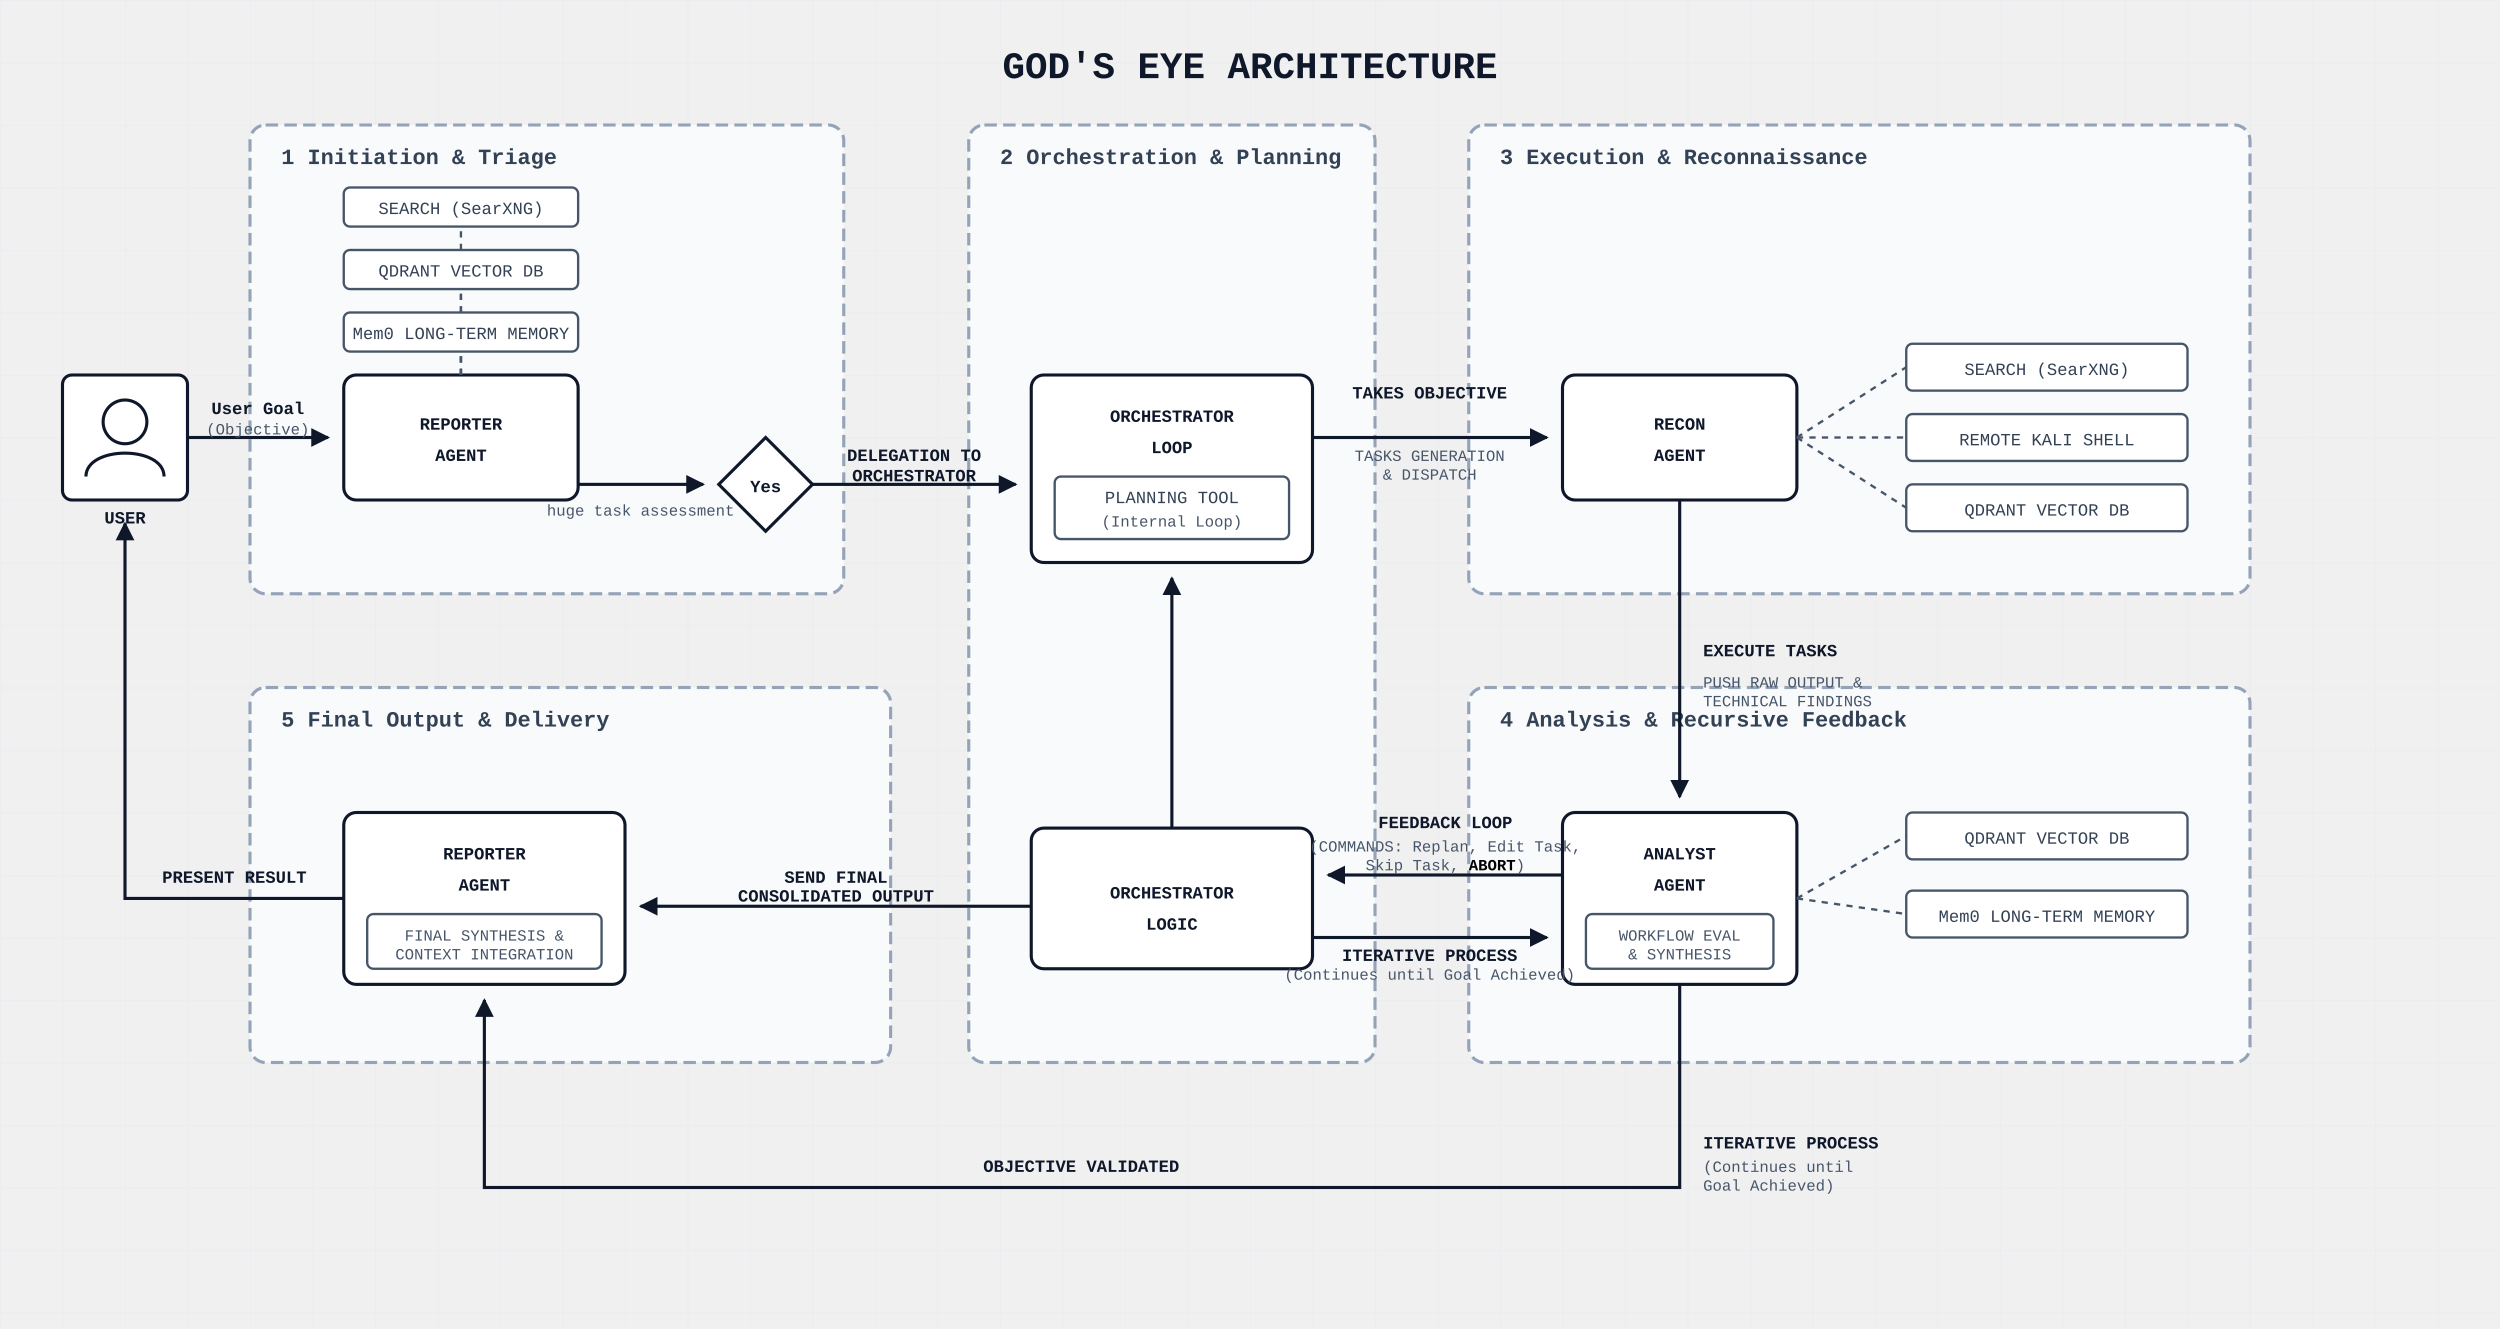
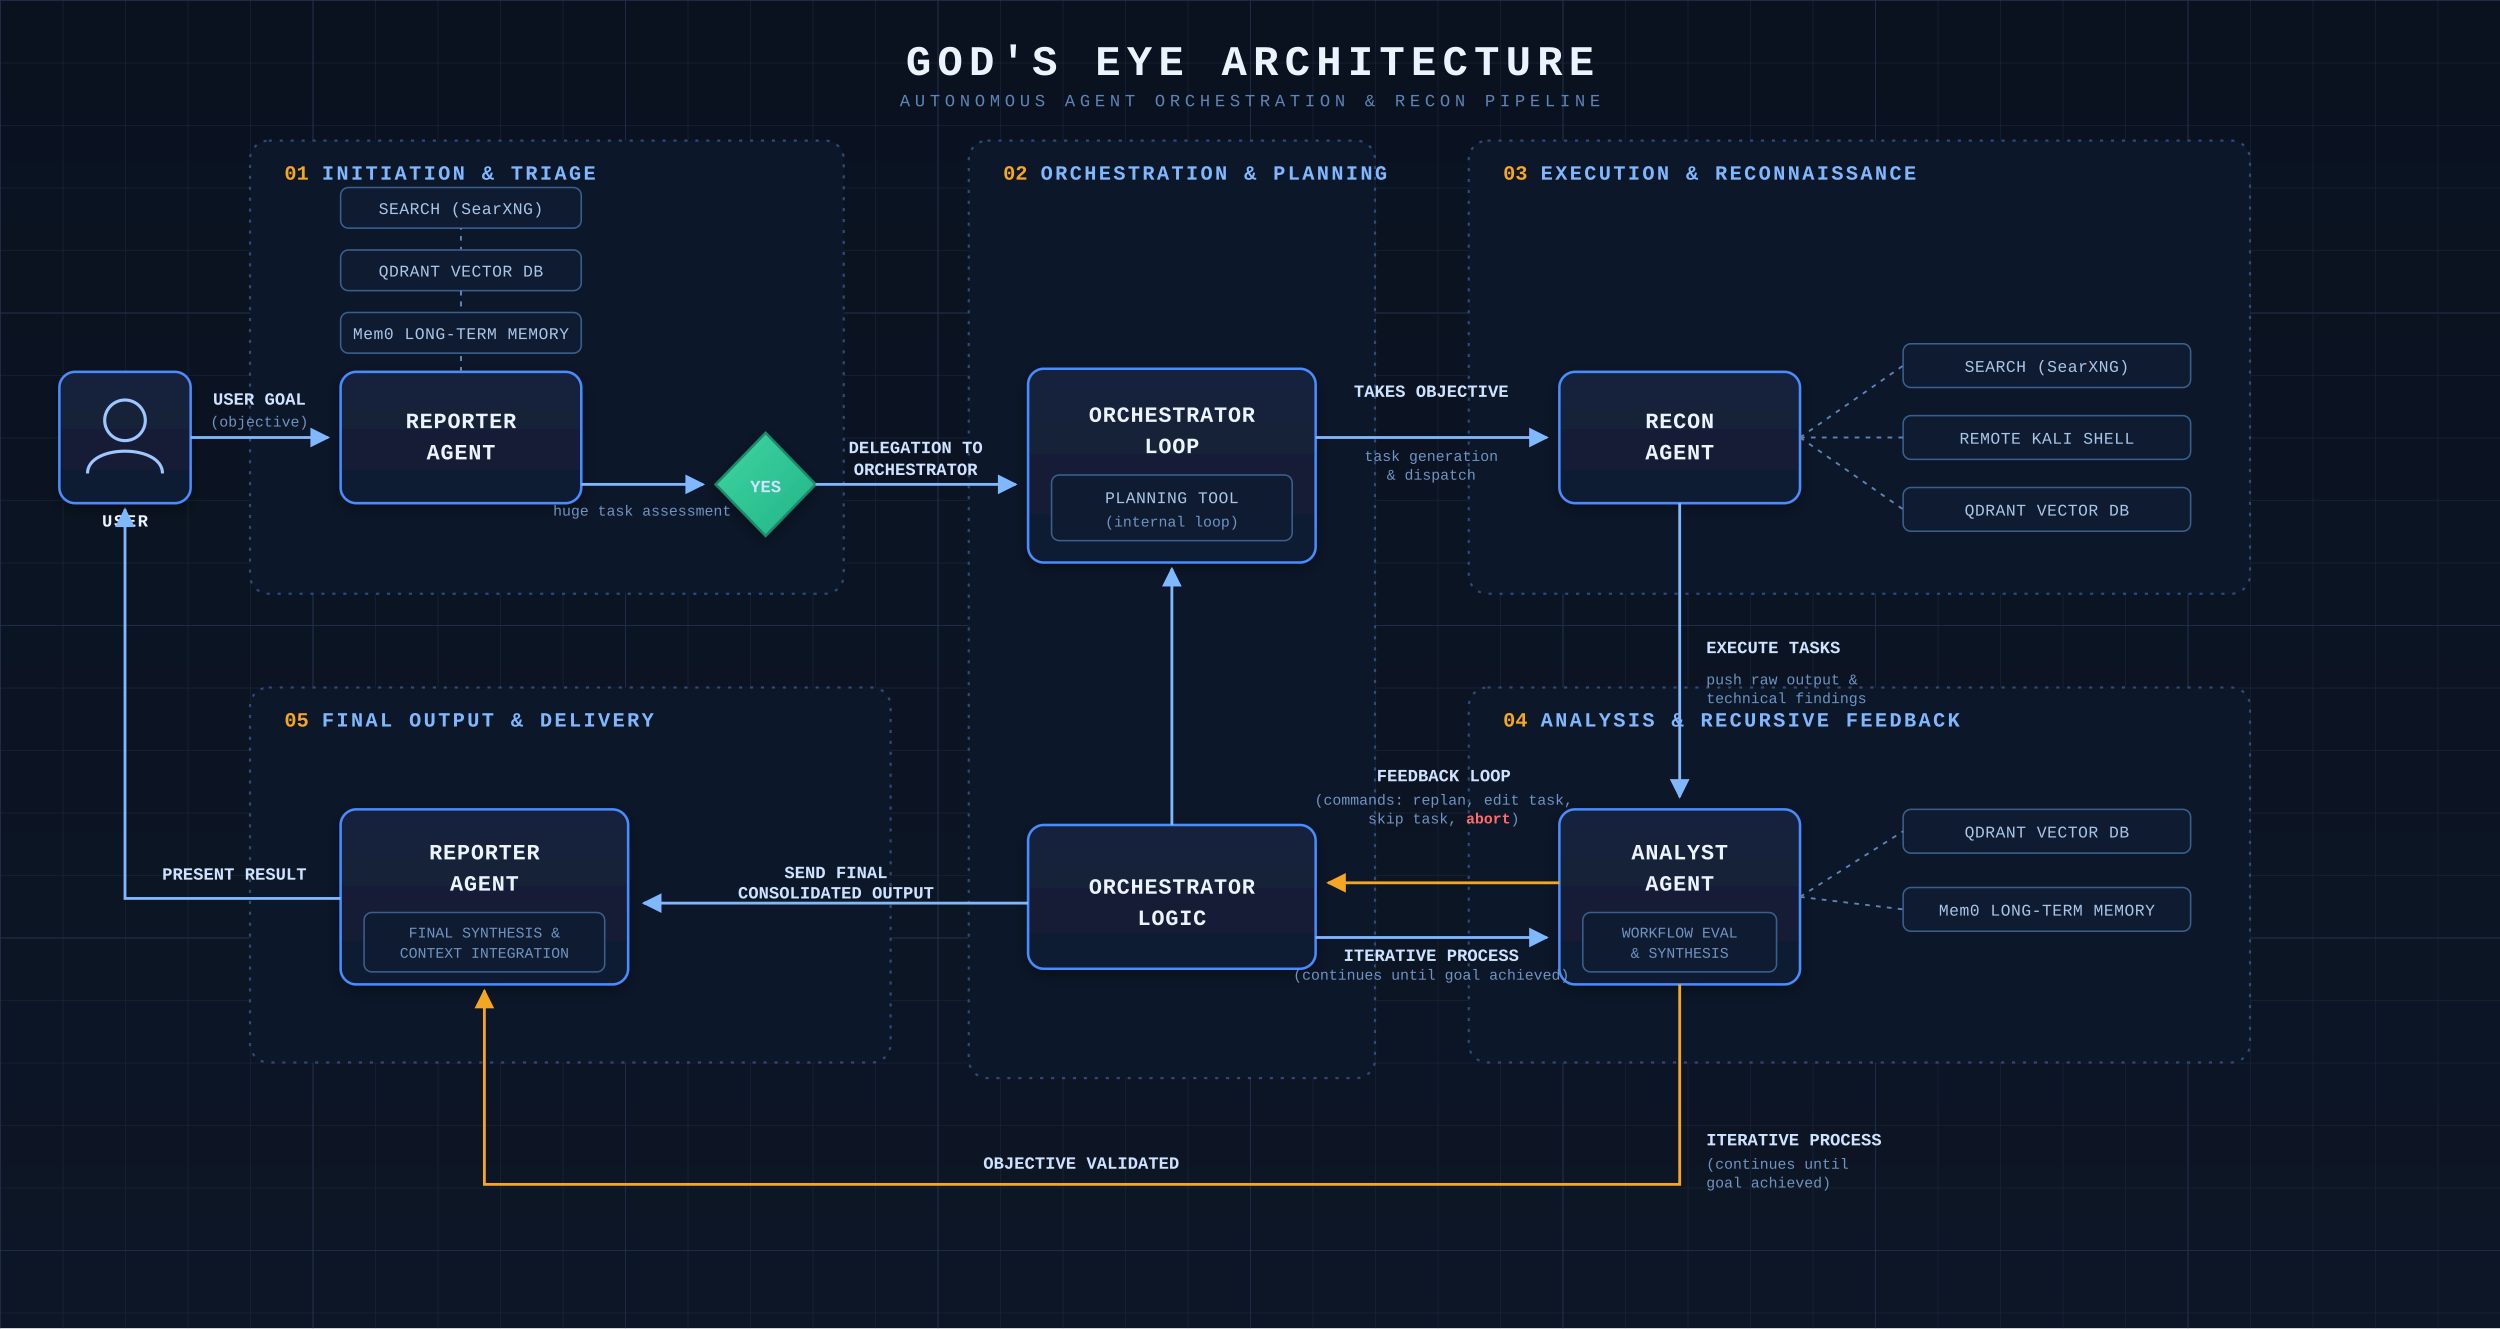
<svg xmlns="http://www.w3.org/2000/svg" viewBox="0 0 1600 850" width="100%" height="100%">
  <defs>
    <pattern id="blueprintGrid" width="40" height="40" patternUnits="userSpaceOnUse">
-       <path d="M 40 0 L 0 0 0 40" fill="none" stroke="#e2e8f0" stroke-width="0.5" />
+       <path d="M 40 0 L 0 0 0 40" fill="none" stroke="#1e2a3f" stroke-width="0.6" />
    </pattern>
-     <marker id="arrow" viewBox="0 0 10 10" refX="9" refY="5" markerWidth="6" markerHeight="6" orient="auto-start-reverse">
-       <path d="M 0 0 L 10 5 L 0 10 z" fill="#0f172a" />
+     <pattern id="blueprintGridMajor" width="200" height="200" patternUnits="userSpaceOnUse">
+       <path d="M 200 0 L 0 0 0 200" fill="none" stroke="#243352" stroke-width="0.8" />
+     </pattern>
+     <linearGradient id="bgFade" x1="0" y1="0" x2="0" y2="1">
+       <stop offset="0%" stop-color="#0a1220" />
+       <stop offset="100%" stop-color="#0d1626" />
+     </linearGradient>
+     <linearGradient id="agentFill" x1="0" y1="0" x2="0" y2="1">
+       <stop offset="0%" stop-color="#16233d" />
+       <stop offset="100%" stop-color="#101b30" />
+     </linearGradient>
+     <linearGradient id="userFill" x1="0" y1="0" x2="0" y2="1">
+       <stop offset="0%" stop-color="#1b2842" />
+       <stop offset="100%" stop-color="#131f37" />
+     </linearGradient>
+     <linearGradient id="decisionFill" x1="0" y1="0" x2="1" y2="1">
+       <stop offset="0%" stop-color="#3fd6a0" />
+       <stop offset="100%" stop-color="#22b388" />
+     </linearGradient>
+     <filter id="softShadow" x="-20%" y="-20%" width="140%" height="140%">
+       <feDropShadow dx="0" dy="3" stdDeviation="5" flood-color="#000000" flood-opacity="0.35" />
+     </filter>
+     <marker id="arrow" viewBox="0 0 10 10" refX="9" refY="5" markerWidth="7" markerHeight="7" orient="auto-start-reverse">
+       <path d="M 0 0 L 10 5 L 0 10 z" fill="#7fb8ff" />
+     </marker>
+     <marker id="arrowAmber" viewBox="0 0 10 10" refX="9" refY="5" markerWidth="7" markerHeight="7" orient="auto-start-reverse">
+       <path d="M 0 0 L 10 5 L 0 10 z" fill="#f5a623" />
    </marker>
  </defs>
+   <rect width="100%" height="100%" fill="url(#bgFade)" />
  <rect width="100%" height="100%" fill="url(#blueprintGrid)" />
+   <rect width="100%" height="100%" fill="url(#blueprintGridMajor)" />
  <style>
-     .box { fill: #ffffff; stroke: #0f172a; stroke-width: 2px; }
-     .tool-box { fill: #ffffff; stroke: #475569; stroke-width: 1.5px; }
-     .line { fill: none; stroke: #0f172a; stroke-width: 2px; }
-     .dashed-line { fill: none; stroke: #475569; stroke-width: 1.5px; stroke-dasharray: 4,4; }
-     .text { font-family: 'Courier New', Courier, monospace; fill: #0f172a; }
-     .title { font-family: 'Courier New', Courier, monospace; font-size: 24px; font-weight: bold; fill: #0f172a; }
-     .stage-box { fill: #f8fafc; stroke: #94a3b8; stroke-width: 2px; stroke-dasharray: 8,4; }
-     .stage-title { font-family: 'Courier New', Courier, monospace; font-size: 14px; font-weight: bold; fill: #334155; }
-     .tool-text { font-family: 'Courier New', Courier, monospace; font-size: 11px; fill: #334155; }
-     .label { font-family: 'Courier New', Courier, monospace; font-size: 11px; font-weight: bold; fill: #0f172a; }
-     .sub-label { font-family: 'Courier New', Courier, monospace; font-size: 10px; fill: #475569; }
-     .highlight { fill: #000000; font-weight: bold; }
+     .box { fill: url(#agentFill); stroke: #4a8cff; stroke-width: 1.6px; filter: url(#softShadow); }
+     .tool-box { fill: #0f1b30; stroke: #3a5f8f; stroke-width: 1px; }
+     .line { fill: none; stroke: #7fb8ff; stroke-width: 1.8px; }
+     .line-amber { fill: none; stroke: #f5a623; stroke-width: 1.8px; }
+     .dashed-line { fill: none; stroke: #5d84b8; stroke-width: 1.2px; stroke-dasharray: 3,4; }
+     .text { font-family: 'JetBrains Mono', 'Courier New', Courier, monospace; fill: #e8f0ff; }
+     .title { font-family: 'JetBrains Mono', 'Courier New', Courier, monospace; font-size: 27px; font-weight: 700; fill: #eaf3ff; letter-spacing: 4px; }
+     .subtitle { font-family: 'JetBrains Mono', 'Courier New', Courier, monospace; font-size: 11px; fill: #5d84b8; letter-spacing: 3px; }
+     .stage-box { fill: #0c1729; stroke: #2d4a78; stroke-width: 1.4px; stroke-dasharray: 2,5; }
+     .stage-title { font-family: 'JetBrains Mono', 'Courier New', Courier, monospace; font-size: 13px; font-weight: 700; fill: #7fb8ff; letter-spacing: 1.5px; }
+     .stage-num { font-family: 'JetBrains Mono', 'Courier New', Courier, monospace; font-size: 13px; font-weight: 700; fill: #f5a623; }
+     .tool-text { font-family: 'JetBrains Mono', 'Courier New', Courier, monospace; font-size: 10.5px; fill: #a8c5e8; letter-spacing: 0.3px; }
+     .label { font-family: 'JetBrains Mono', 'Courier New', Courier, monospace; font-size: 11px; font-weight: 700; fill: #cfe2ff; }
+     .agent-label { font-family: 'JetBrains Mono', 'Courier New', Courier, monospace; font-size: 14px; font-weight: 700; fill: #eaf3ff; letter-spacing: 0.5px; }
+     .sub-label { font-family: 'JetBrains Mono', 'Courier New', Courier, monospace; font-size: 9.5px; fill: #6f93c2; }
+     .highlight { fill: #ff6b6b; font-weight: 700; }
+     .user-label { font-family: 'JetBrains Mono', 'Courier New', Courier, monospace; font-size: 11px; font-weight: 700; fill: #eaf3ff; letter-spacing: 1px; }
  </style>
-   <text x="800" y="50" text-anchor="middle" class="title">GOD'S EYE ARCHITECTURE </text>
-   <rect x="160" y="80" width="380" height="300" rx="10" class="stage-box" />
-   <text x="180" y="105" class="stage-title">1 Initiation &amp; Triage</text>
-   <rect x="620" y="80" width="260" height="600" rx="10" class="stage-box" />
-   <text x="640" y="105" class="stage-title">2 Orchestration &amp; Planning</text>
-   <rect x="940" y="80" width="500" height="300" rx="10" class="stage-box" />
-   <text x="960" y="105" class="stage-title">3 Execution &amp; Reconnaissance</text>
-   <rect x="940" y="440" width="500" height="240" rx="10" class="stage-box" />
-   <text x="960" y="465" class="stage-title">4 Analysis &amp; Recursive Feedback</text>
-   <rect x="160" y="440" width="410" height="240" rx="10" class="stage-box" />
-   <text x="180" y="465" class="stage-title">5 Final Output &amp; Delivery</text>
-   <rect x="40" y="240" width="80" height="80" rx="6" class="box" />
-   <circle cx="80" cy="270" r="14" fill="none" stroke="#0f172a" stroke-width="2" />
-   <path d="M 55,305 C 55,285 105,285 105,305" fill="none" stroke="#0f172a" stroke-width="2" />
-   <text x="80" y="335" text-anchor="middle" class="label">USER</text>
-   <rect x="220" y="240" width="150" height="80" rx="8" class="box" />
-   <text x="295" y="275" text-anchor="middle" class="label" font-size="14">REPORTER</text>
-   <text x="295" y="295" text-anchor="middle" class="label" font-size="14">AGENT</text>
-   <rect x="220" y="120" width="150" height="25" rx="4" class="tool-box" />
+   <text x="800" y="48" text-anchor="middle" class="title">GOD'S EYE ARCHITECTURE</text>
+   <text x="800" y="68" text-anchor="middle" class="subtitle">AUTONOMOUS AGENT ORCHESTRATION &amp; RECON PIPELINE</text>
+   <rect x="160" y="90" width="380" height="290" rx="12" class="stage-box" />
+   <text x="182" y="115" class="stage-num">01</text>
+   <text x="206" y="115" class="stage-title">INITIATION &amp; TRIAGE</text>
+   <rect x="620" y="90" width="260" height="600" rx="12" class="stage-box" />
+   <text x="642" y="115" class="stage-num">02</text>
+   <text x="666" y="115" class="stage-title">ORCHESTRATION &amp; PLANNING</text>
+   <rect x="940" y="90" width="500" height="290" rx="12" class="stage-box" />
+   <text x="962" y="115" class="stage-num">03</text>
+   <text x="986" y="115" class="stage-title">EXECUTION &amp; RECONNAISSANCE</text>
+   <rect x="940" y="440" width="500" height="240" rx="12" class="stage-box" />
+   <text x="962" y="465" class="stage-num">04</text>
+   <text x="986" y="465" class="stage-title">ANALYSIS &amp; RECURSIVE FEEDBACK</text>
+   <rect x="160" y="440" width="410" height="240" rx="12" class="stage-box" />
+   <text x="182" y="465" class="stage-num">05</text>
+   <text x="206" y="465" class="stage-title">FINAL OUTPUT &amp; DELIVERY</text>
+   <rect x="38" y="238" width="84" height="84" rx="10" class="box" fill="url(#userFill)" />
+   <circle cx="80" cy="269" r="13" fill="none" stroke="#9fc6ff" stroke-width="2" />
+   <path d="M 56,303 C 56,284 104,284 104,303" fill="none" stroke="#9fc6ff" stroke-width="2" />
+   <text x="80" y="337" text-anchor="middle" class="user-label">USER</text>
+   <rect x="218" y="238" width="154" height="84" rx="10" class="box" />
+   <text x="295" y="274" text-anchor="middle" class="agent-label">REPORTER</text>
+   <text x="295" y="294" text-anchor="middle" class="agent-label">AGENT</text>
+   <rect x="218" y="120" width="154" height="26" rx="5" class="tool-box" />
  <text x="295" y="137" text-anchor="middle" class="tool-text">SEARCH (SearXNG)</text>
-   <line x1="295" y1="240" x2="295" y2="145" class="dashed-line" />
-   <rect x="220" y="160" width="150" height="25" rx="4" class="tool-box" />
+   <line x1="295" y1="238" x2="295" y2="146" class="dashed-line" />
+   <rect x="218" y="160" width="154" height="26" rx="5" class="tool-box" />
  <text x="295" y="177" text-anchor="middle" class="tool-text">QDRANT VECTOR DB</text>
-   <line x1="295" y1="240" x2="295" y2="185" class="dashed-line" />
-   <rect x="220" y="200" width="150" height="25" rx="4" class="tool-box" />
+   <line x1="295" y1="238" x2="295" y2="186" class="dashed-line" />
+   <rect x="218" y="200" width="154" height="26" rx="5" class="tool-box" />
  <text x="295" y="217" text-anchor="middle" class="tool-text">Mem0 LONG-TERM MEMORY</text>
-   <line x1="295" y1="240" x2="295" y2="225" class="dashed-line" />
-   <polygon points="490,280 520,310 490,340 460,310" class="box" />
-   <text x="490" y="315" text-anchor="middle" class="label">Yes</text>
-   <rect x="660" y="240" width="180" height="120" rx="8" class="box" />
-   <text x="750" y="270" text-anchor="middle" class="label" font-size="14">ORCHESTRATOR</text>
-   <text x="750" y="290" text-anchor="middle" class="label" font-size="14">LOOP</text>
-   <rect x="675" y="305" width="150" height="40" rx="4" class="tool-box" />
+   <line x1="295" y1="238" x2="295" y2="226" class="dashed-line" />
+   <polygon points="490,277 522,310 490,343 458,310" fill="url(#decisionFill)" stroke="#1a8a68" stroke-width="1.6px" filter="url(#softShadow)" />
+   <text x="490" y="315" text-anchor="middle" class="label" fill="#062018">YES</text>
+   <rect x="658" y="236" width="184" height="124" rx="10" class="box" />
+   <text x="750" y="270" text-anchor="middle" class="agent-label">ORCHESTRATOR</text>
+   <text x="750" y="290" text-anchor="middle" class="agent-label">LOOP</text>
+   <rect x="673" y="304" width="154" height="42" rx="5" class="tool-box" />
  <text x="750" y="322" text-anchor="middle" class="tool-text">PLANNING TOOL</text>
-   <text x="750" y="337" text-anchor="middle" class="sub-label">(Internal Loop)</text>
-   <rect x="1000" y="240" width="150" height="80" rx="8" class="box" />
-   <text x="1075" y="275" text-anchor="middle" class="label" font-size="14">RECON</text>
-   <text x="1075" y="295" text-anchor="middle" class="label" font-size="14">AGENT</text>
-   <rect x="1220" y="220" width="180" height="30" rx="4" class="tool-box" />
-   <text x="1310" y="240" text-anchor="middle" class="tool-text">SEARCH (SearXNG)</text>
-   <line x1="1150" y1="280" x2="1220" y2="235" class="dashed-line" />
-   <rect x="1220" y="265" width="180" height="30" rx="4" class="tool-box" />
-   <text x="1310" y="285" text-anchor="middle" class="tool-text">REMOTE KALI SHELL</text>
-   <line x1="1150" y1="280" x2="1220" y2="280" class="dashed-line" />
-   <rect x="1220" y="310" width="180" height="30" rx="4" class="tool-box" />
+   <text x="750" y="337" text-anchor="middle" class="sub-label">(internal loop)</text>
+   <rect x="998" y="238" width="154" height="84" rx="10" class="box" />
+   <text x="1075" y="274" text-anchor="middle" class="agent-label">RECON</text>
+   <text x="1075" y="294" text-anchor="middle" class="agent-label">AGENT</text>
+   <rect x="1218" y="220" width="184" height="28" rx="5" class="tool-box" />
+   <text x="1310" y="238" text-anchor="middle" class="tool-text">SEARCH (SearXNG)</text>
+   <line x1="1152" y1="280" x2="1218" y2="234" class="dashed-line" />
+   <rect x="1218" y="266" width="184" height="28" rx="5" class="tool-box" />
+   <text x="1310" y="284" text-anchor="middle" class="tool-text">REMOTE KALI SHELL</text>
+   <line x1="1152" y1="280" x2="1218" y2="280" class="dashed-line" />
+   <rect x="1218" y="312" width="184" height="28" rx="5" class="tool-box" />
  <text x="1310" y="330" text-anchor="middle" class="tool-text">QDRANT VECTOR DB</text>
-   <line x1="1150" y1="280" x2="1220" y2="325" class="dashed-line" />
-   <rect x="1000" y="520" width="150" height="110" rx="8" class="box" />
-   <text x="1075" y="550" text-anchor="middle" class="label" font-size="14">ANALYST</text>
-   <text x="1075" y="570" text-anchor="middle" class="label" font-size="14">AGENT</text>
-   <rect x="1015" y="585" width="120" height="35" rx="4" class="tool-box" />
-   <text x="1075" y="602" text-anchor="middle" class="sub-label">WORKFLOW EVAL</text>
-   <text x="1075" y="614" text-anchor="middle" class="sub-label">&amp; SYNTHESIS</text>
-   <rect x="1220" y="520" width="180" height="30" rx="4" class="tool-box" />
-   <text x="1310" y="540" text-anchor="middle" class="tool-text">QDRANT VECTOR DB</text>
-   <line x1="1150" y1="575" x2="1220" y2="535" class="dashed-line" />
-   <rect x="1220" y="570" width="180" height="30" rx="4" class="tool-box" />
-   <text x="1310" y="590" text-anchor="middle" class="tool-text">Mem0 LONG-TERM MEMORY</text>
-   <line x1="1150" y1="575" x2="1220" y2="585" class="dashed-line" />
-   <rect x="660" y="530" width="180" height="90" rx="8" class="box" />
-   <text x="750" y="575" text-anchor="middle" class="label" font-size="14">ORCHESTRATOR</text>
-   <text x="750" y="595" text-anchor="middle" class="label" font-size="14">LOGIC</text>
-   <rect x="220" y="520" width="180" height="110" rx="8" class="box" />
-   <text x="310" y="550" text-anchor="middle" class="label" font-size="14">REPORTER</text>
-   <text x="310" y="570" text-anchor="middle" class="label" font-size="14">AGENT</text>
-   <rect x="235" y="585" width="150" height="35" rx="4" class="tool-box" />
-   <text x="310" y="602" text-anchor="middle" class="sub-label">FINAL SYNTHESIS &amp;</text>
-   <text x="310" y="614" text-anchor="middle" class="sub-label">CONTEXT INTEGRATION</text>
-   <line x1="120" y1="280" x2="210" y2="280" class="line" marker-end="url(#arrow)" />
-   <text x="165" y="265" text-anchor="middle" class="label">User Goal</text>
-   <text x="165" y="278" text-anchor="middle" class="sub-label">(Objective)</text>
-   <line x1="370" y1="310" x2="450" y2="310" class="line" marker-end="url(#arrow)" />
-   <text x="410" y="330" text-anchor="middle" class="sub-label">huge task assessment</text>
-   <line x1="520" y1="310" x2="650" y2="310" class="line" marker-end="url(#arrow)" />
-   <text x="585" y="295" text-anchor="middle" class="label">DELEGATION TO</text>
-   <text x="585" y="308" text-anchor="middle" class="label">ORCHESTRATOR</text>
-   <line x1="840" y1="280" x2="990" y2="280" class="line" marker-end="url(#arrow)" />
-   <text x="915" y="255" text-anchor="middle" class="label">TAKES OBJECTIVE</text>
-   <text x="915" y="295" text-anchor="middle" class="sub-label">TASKS GENERATION</text>
-   <text x="915" y="307" text-anchor="middle" class="sub-label">&amp; DISPATCH</text>
-   <line x1="1075" y1="320" x2="1075" y2="510" class="line" marker-end="url(#arrow)" />
-   <text x="1090" y="420" class="label">EXECUTE TASKS</text>
-   <text x="1090" y="440" class="sub-label">PUSH RAW OUTPUT &amp;</text>
-   <text x="1090" y="452" class="sub-label">TECHNICAL FINDINGS</text>
-   <line x1="1000" y1="560" x2="850" y2="560" class="line" marker-end="url(#arrow)" />
-   <text x="925" y="530" text-anchor="middle" class="label">FEEDBACK LOOP</text>
-   <text x="925" y="545" text-anchor="middle" class="sub-label">(COMMANDS: Replan, Edit Task,</text>
-   <text x="925" y="557" text-anchor="middle" class="sub-label">Skip Task, <tspan class="highlight">ABORT</tspan>)</text>
-   <line x1="840" y1="600" x2="990" y2="600" class="line" marker-end="url(#arrow)" />
-   <text x="915" y="615" text-anchor="middle" class="label">ITERATIVE PROCESS</text>
-   <text x="915" y="627" text-anchor="middle" class="sub-label">(Continues until Goal Achieved)</text>
-   <line x1="750" y1="530" x2="750" y2="370" class="line" marker-end="url(#arrow)" />
-   <line x1="660" y1="580" x2="410" y2="580" class="line" marker-end="url(#arrow)" />
-   <text x="535" y="565" text-anchor="middle" class="label">SEND FINAL</text>
-   <text x="535" y="577" text-anchor="middle" class="label">CONSOLIDATED OUTPUT</text>
-   <path d="M 1075 630 L 1075 760 L 310 760 L 310 640" class="line" marker-end="url(#arrow)" />
-   <text x="692" y="750" text-anchor="middle" class="label">OBJECTIVE VALIDATED</text>
-   <text x="1090" y="735" class="label">ITERATIVE PROCESS</text>
-   <text x="1090" y="750" class="sub-label">(Continues until</text>
-   <text x="1090" y="762" class="sub-label">Goal Achieved)</text>
-   <path d="M 220 575 L 80 575 L 80 335" class="line" marker-end="url(#arrow)" />
-   <text x="150" y="565" text-anchor="middle" class="label">PRESENT RESULT</text>
+   <line x1="1152" y1="280" x2="1218" y2="326" class="dashed-line" />
+   <rect x="998" y="518" width="154" height="112" rx="10" class="box" />
+   <text x="1075" y="550" text-anchor="middle" class="agent-label">ANALYST</text>
+   <text x="1075" y="570" text-anchor="middle" class="agent-label">AGENT</text>
+   <rect x="1013" y="584" width="124" height="38" rx="5" class="tool-box" />
+   <text x="1075" y="600" text-anchor="middle" class="sub-label">WORKFLOW EVAL</text>
+   <text x="1075" y="613" text-anchor="middle" class="sub-label">&amp; SYNTHESIS</text>
+   <rect x="1218" y="518" width="184" height="28" rx="5" class="tool-box" />
+   <text x="1310" y="536" text-anchor="middle" class="tool-text">QDRANT VECTOR DB</text>
+   <line x1="1152" y1="574" x2="1218" y2="532" class="dashed-line" />
+   <rect x="1218" y="568" width="184" height="28" rx="5" class="tool-box" />
+   <text x="1310" y="586" text-anchor="middle" class="tool-text">Mem0 LONG-TERM MEMORY</text>
+   <line x1="1152" y1="574" x2="1218" y2="582" class="dashed-line" />
+   <rect x="658" y="528" width="184" height="92" rx="10" class="box" />
+   <text x="750" y="572" text-anchor="middle" class="agent-label">ORCHESTRATOR</text>
+   <text x="750" y="592" text-anchor="middle" class="agent-label">LOGIC</text>
+   <rect x="218" y="518" width="184" height="112" rx="10" class="box" />
+   <text x="310" y="550" text-anchor="middle" class="agent-label">REPORTER</text>
+   <text x="310" y="570" text-anchor="middle" class="agent-label">AGENT</text>
+   <rect x="233" y="584" width="154" height="38" rx="5" class="tool-box" />
+   <text x="310" y="600" text-anchor="middle" class="sub-label">FINAL SYNTHESIS &amp;</text>
+   <text x="310" y="613" text-anchor="middle" class="sub-label">CONTEXT INTEGRATION</text>
+   <line x1="122" y1="280" x2="210" y2="280" class="line" marker-end="url(#arrow)" />
+   <text x="166" y="259" text-anchor="middle" class="label">USER GOAL</text>
+   <text x="166" y="273" text-anchor="middle" class="sub-label">(objective)</text>
+   <line x1="372" y1="310" x2="450" y2="310" class="line" marker-end="url(#arrow)" />
+   <text x="411" y="330" text-anchor="middle" class="sub-label">huge task assessment</text>
+   <line x1="522" y1="310" x2="650" y2="310" class="line" marker-end="url(#arrow)" />
+   <text x="586" y="290" text-anchor="middle" class="label">DELEGATION TO</text>
+   <text x="586" y="304" text-anchor="middle" class="label">ORCHESTRATOR</text>
+   <line x1="842" y1="280" x2="990" y2="280" class="line" marker-end="url(#arrow)" />
+   <text x="916" y="254" text-anchor="middle" class="label">TAKES OBJECTIVE</text>
+   <text x="916" y="295" text-anchor="middle" class="sub-label">task generation</text>
+   <text x="916" y="307" text-anchor="middle" class="sub-label">&amp; dispatch</text>
+   <line x1="1075" y1="322" x2="1075" y2="510" class="line" marker-end="url(#arrow)" />
+   <text x="1092" y="418" class="label">EXECUTE TASKS</text>
+   <text x="1092" y="438" class="sub-label">push raw output &amp;</text>
+   <text x="1092" y="450" class="sub-label">technical findings</text>
+   <line x1="998" y1="565" x2="850" y2="565" class="line-amber" marker-end="url(#arrowAmber)" />
+   <text x="924" y="500" text-anchor="middle" class="label">FEEDBACK LOOP</text>
+   <text x="924" y="515" text-anchor="middle" class="sub-label">(commands: replan, edit task,</text>
+   <text x="924" y="527" text-anchor="middle" class="sub-label">skip task, <tspan class="highlight">abort</tspan>)</text>
+   <line x1="842" y1="600" x2="990" y2="600" class="line" marker-end="url(#arrow)" />
+   <text x="916" y="615" text-anchor="middle" class="label">ITERATIVE PROCESS</text>
+   <text x="916" y="627" text-anchor="middle" class="sub-label">(continues until goal achieved)</text>
+   <line x1="750" y1="528" x2="750" y2="364" class="line" marker-end="url(#arrow)" />
+   <line x1="658" y1="578" x2="412" y2="578" class="line" marker-end="url(#arrow)" />
+   <text x="535" y="562" text-anchor="middle" class="label">SEND FINAL</text>
+   <text x="535" y="575" text-anchor="middle" class="label">CONSOLIDATED OUTPUT</text>
+   <path d="M 1075 630 L 1075 758 L 310 758 L 310 634" class="line-amber" marker-end="url(#arrowAmber)" />
+   <text x="692" y="748" text-anchor="middle" class="label">OBJECTIVE VALIDATED</text>
+   <text x="1092" y="733" class="label">ITERATIVE PROCESS</text>
+   <text x="1092" y="748" class="sub-label">(continues until</text>
+   <text x="1092" y="760" class="sub-label">goal achieved)</text>
+   <path d="M 218 575 L 80 575 L 80 326" class="line" marker-end="url(#arrow)" />
+   <text x="150" y="563" text-anchor="middle" class="label">PRESENT RESULT</text>
</svg>
